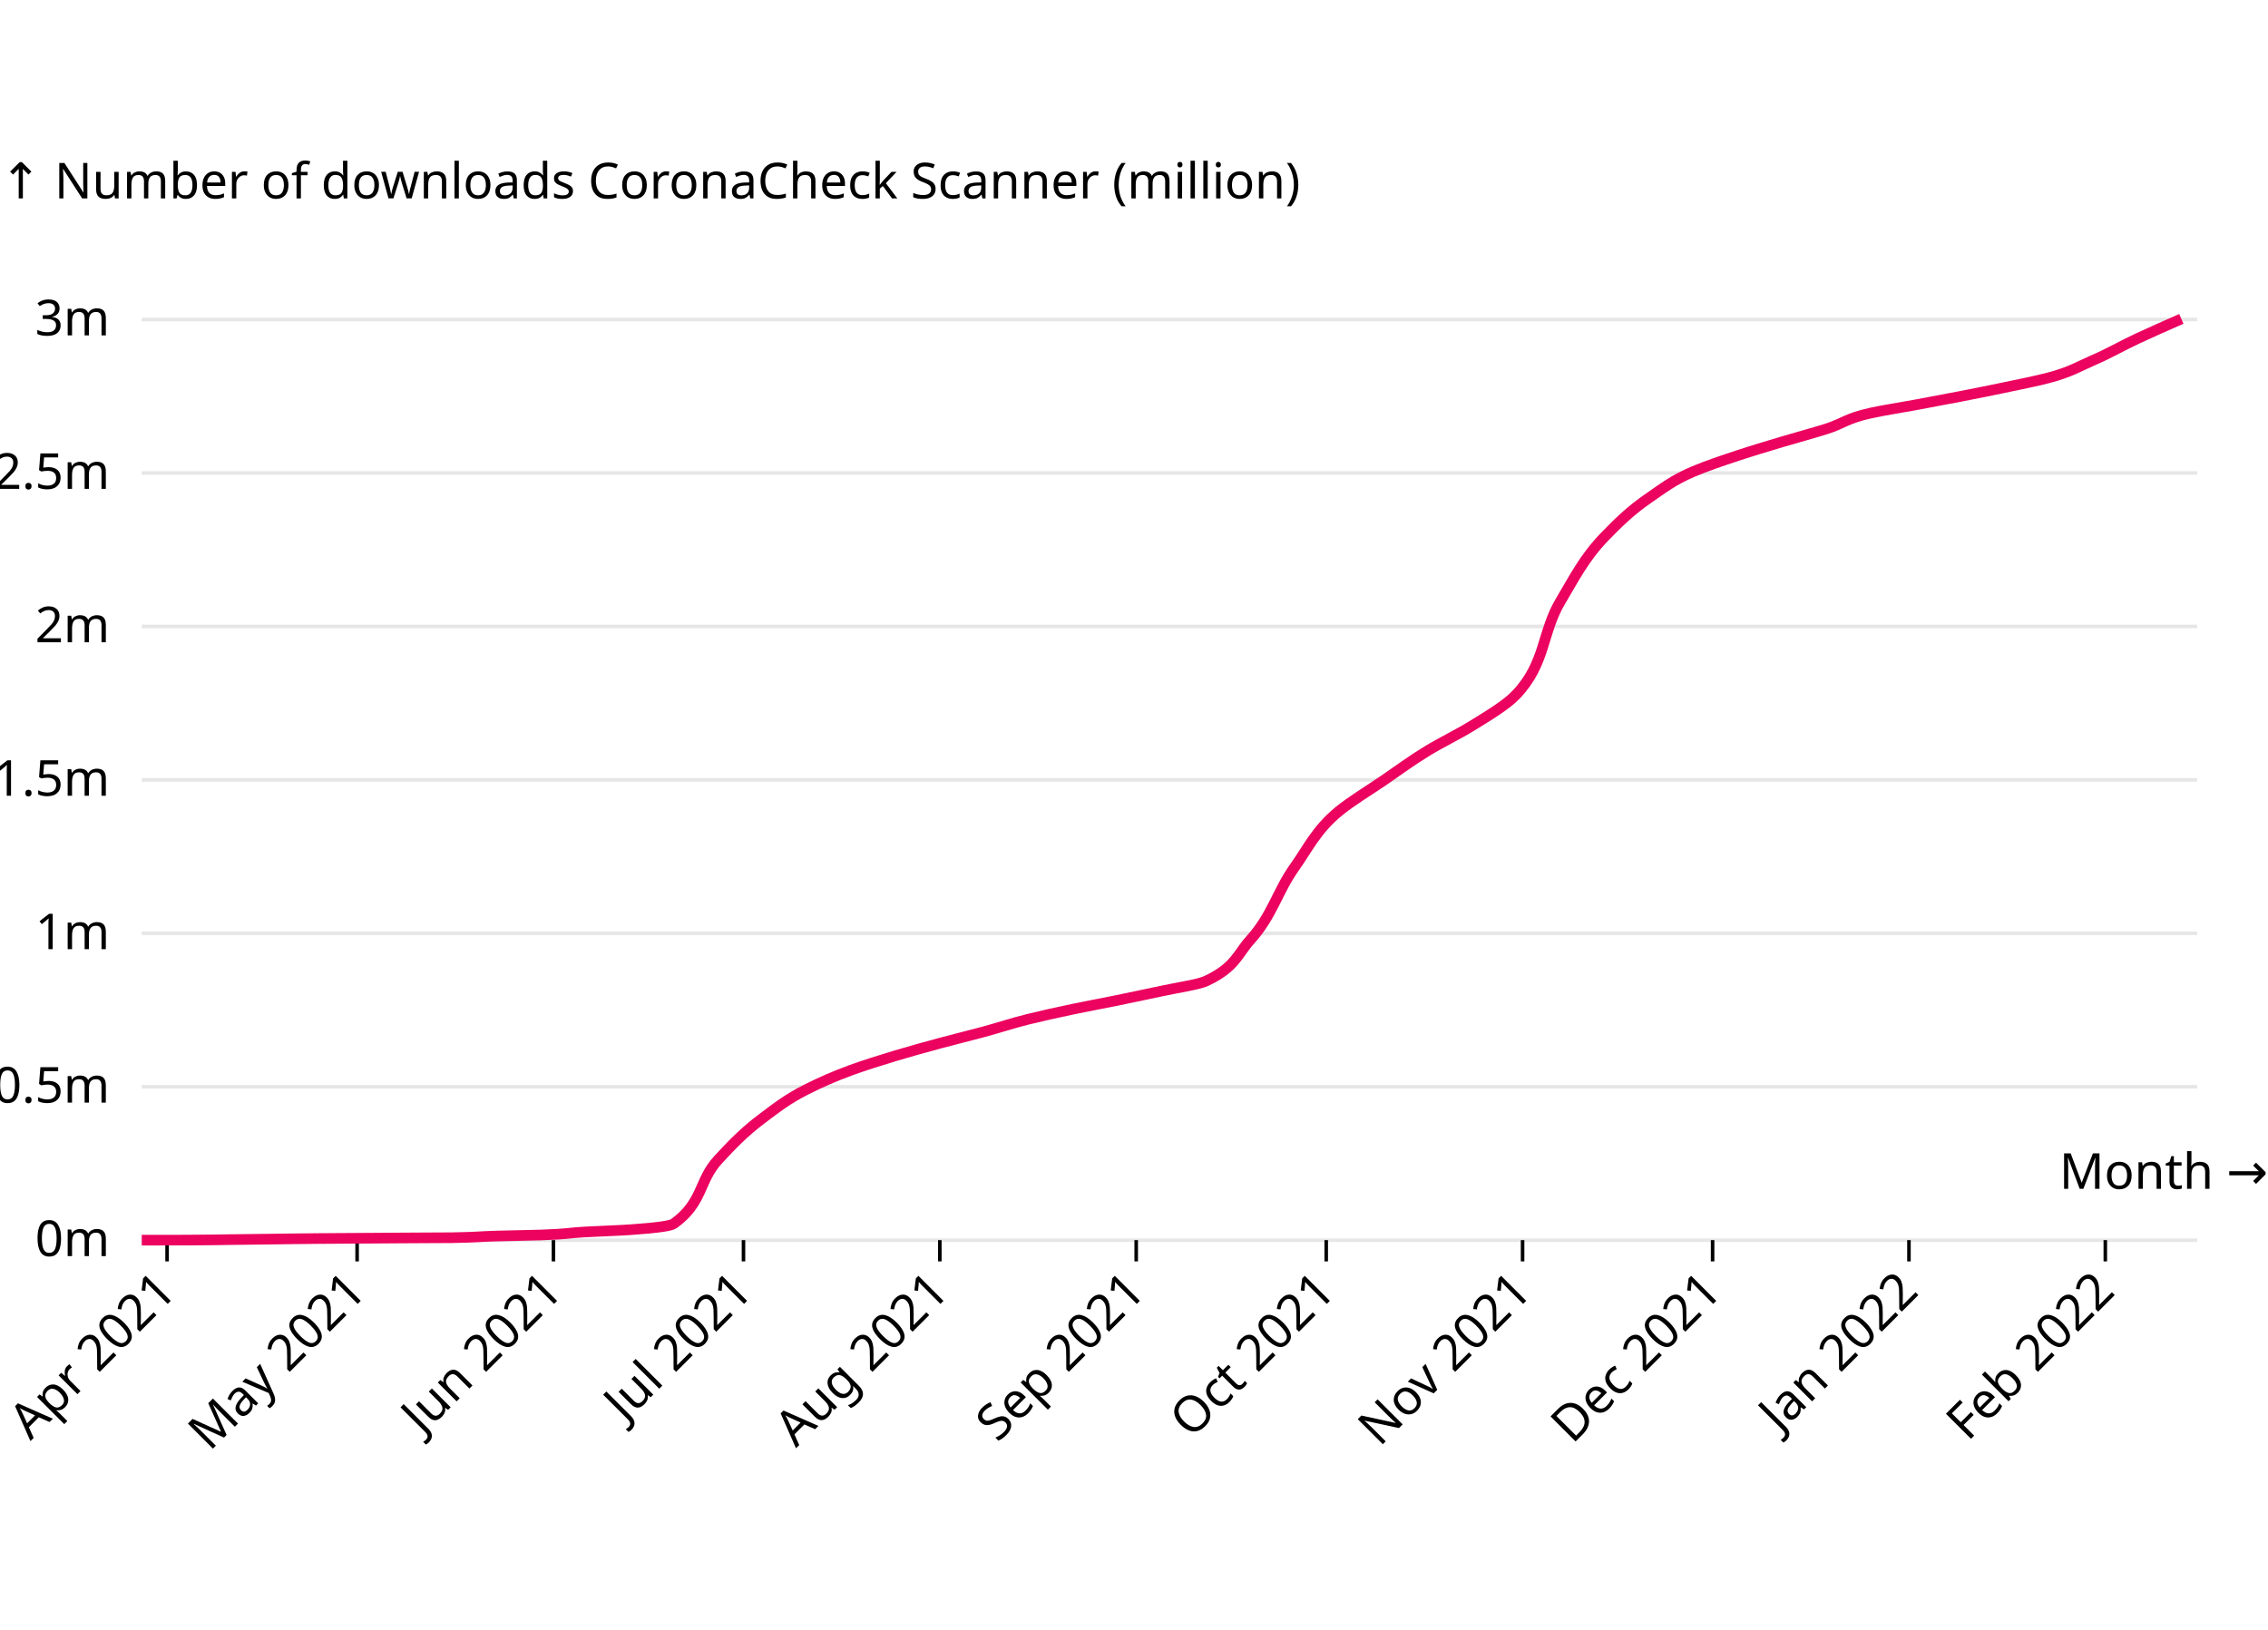
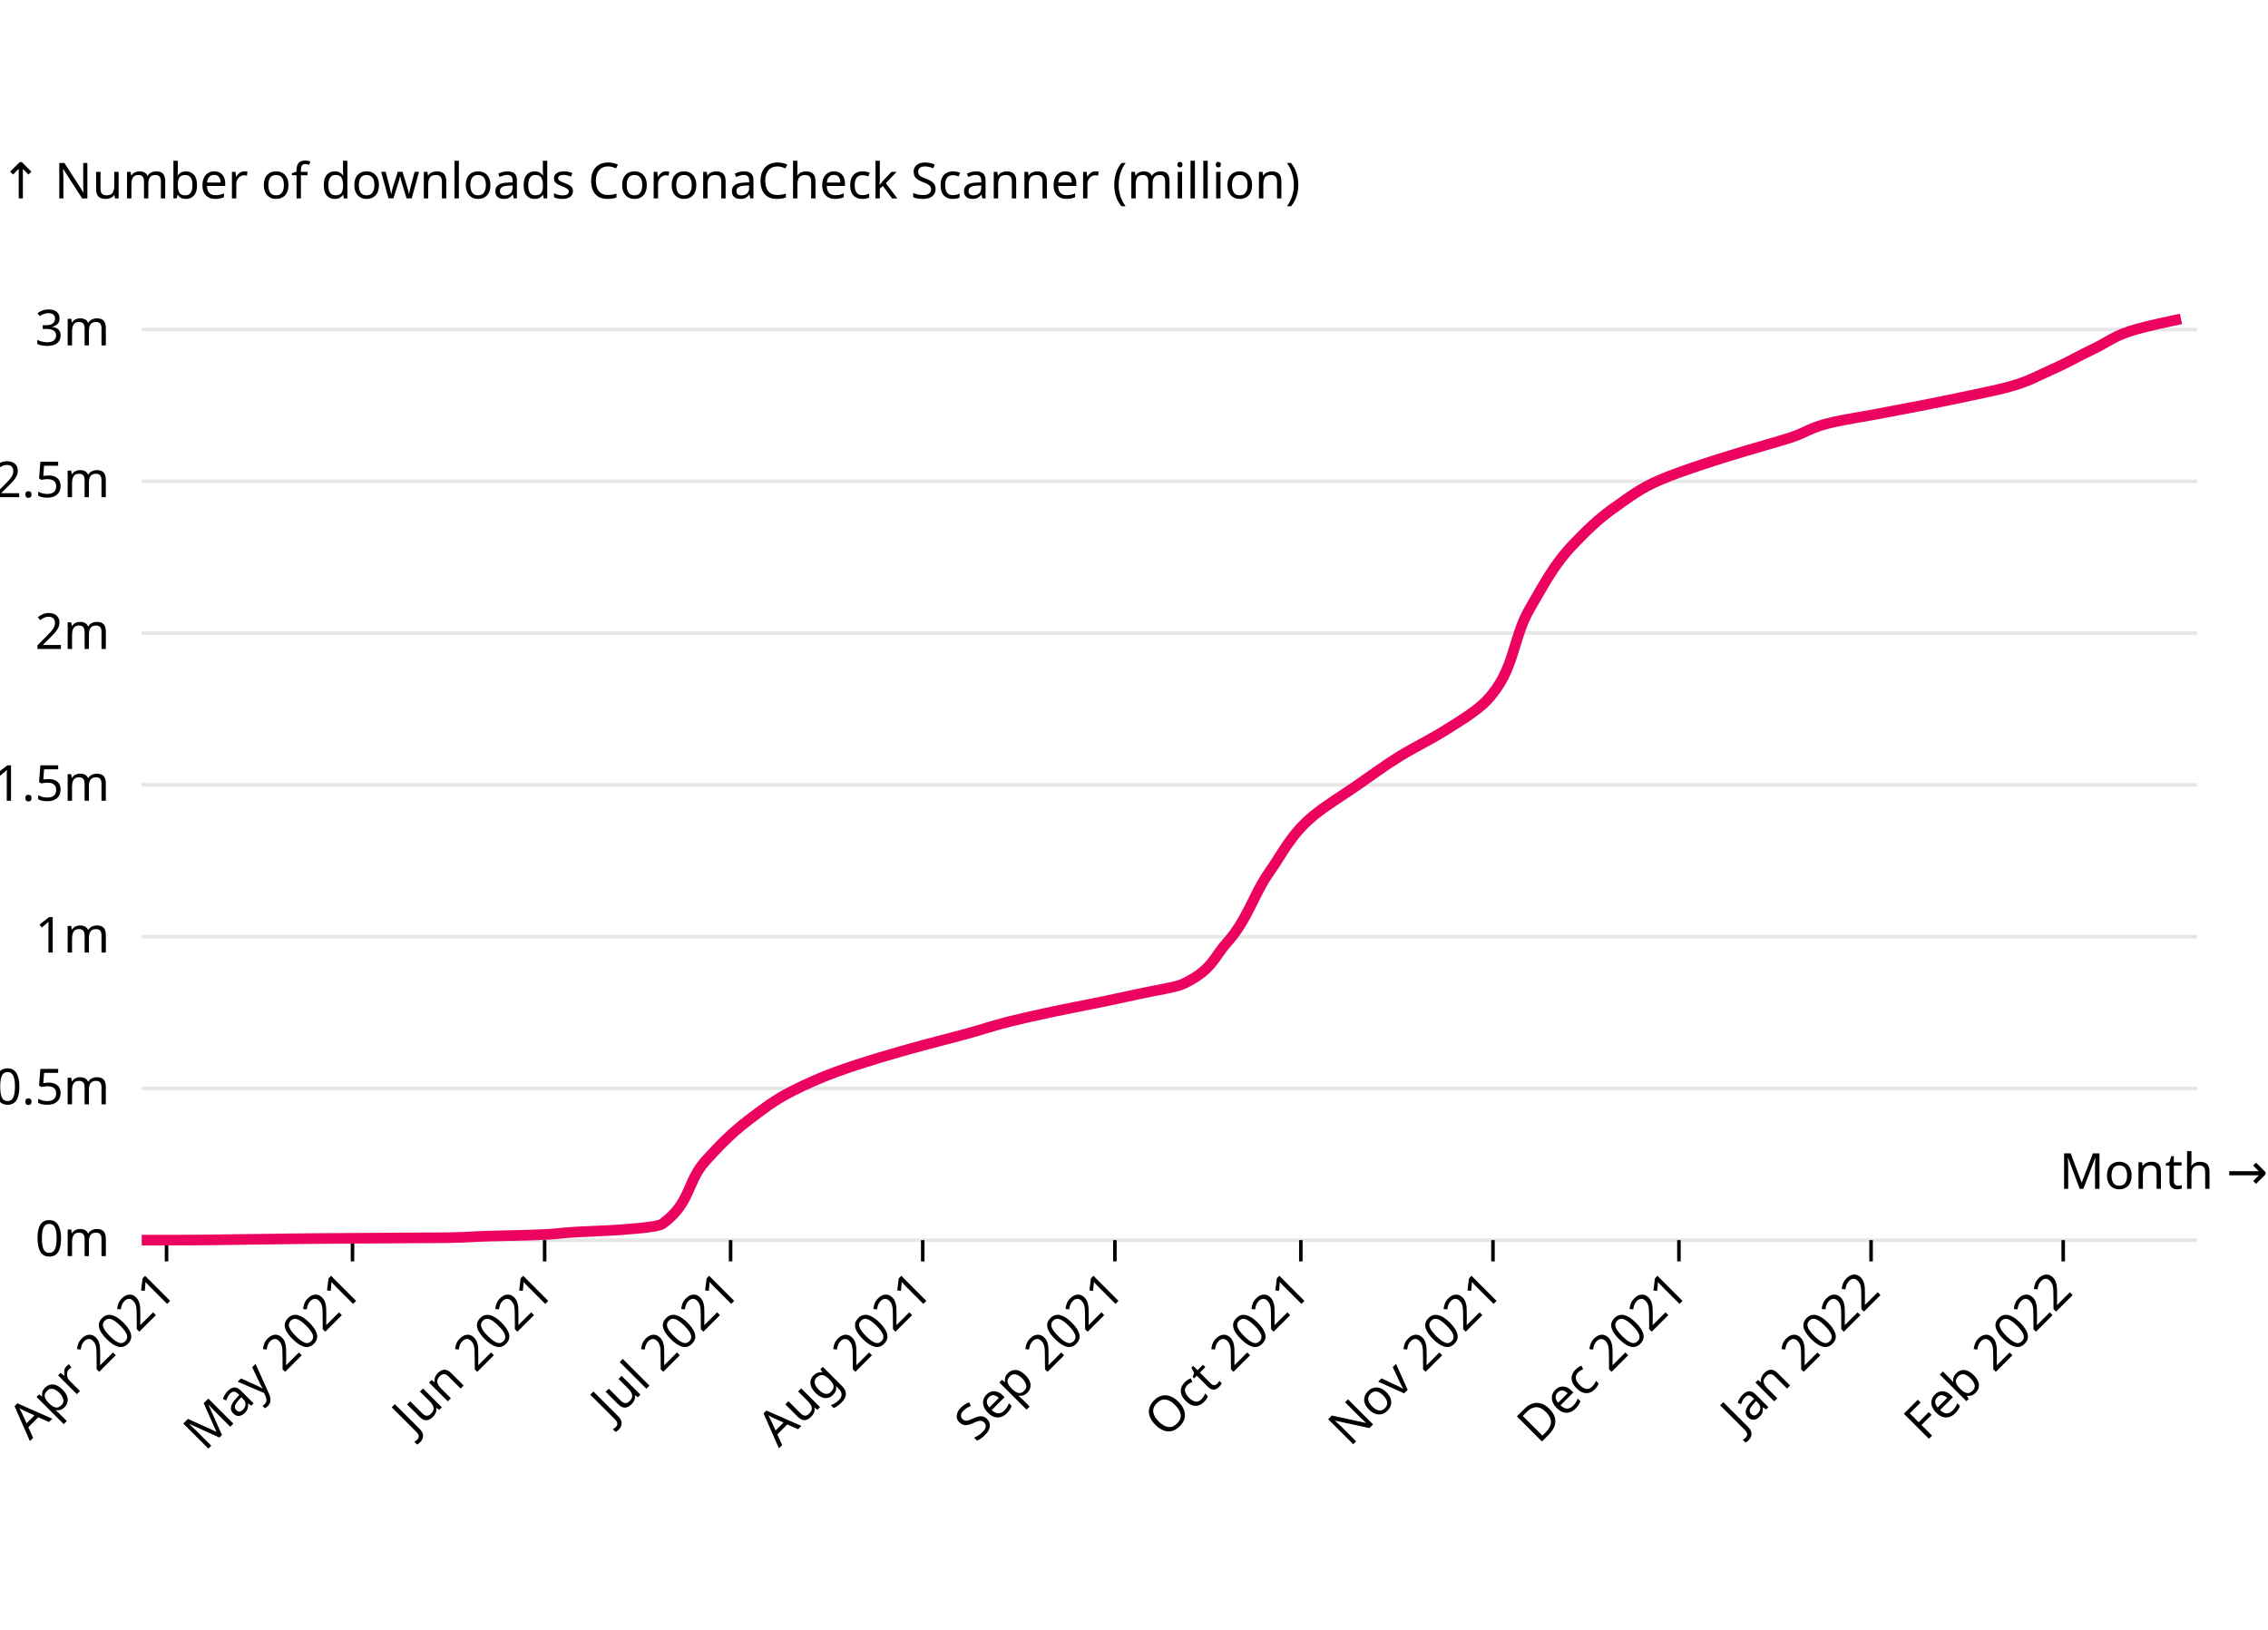
<svg xmlns="http://www.w3.org/2000/svg" class="plot" fill="currentColor" text-anchor="middle" width="640" height="460" viewBox="0 0 640 400" style="font-family: 'RO Sans', sans-serif; font-size: 14px;">
  <g transform="translate(40,0)" fill="none" text-anchor="end">
-     <g class="tick" opacity="1" transform="translate(0,320.0205)">
+     <g class="tick" opacity="1" transform="translate(0,320.0203)">
      <line stroke="currentColor" x2="0" />
      <line stroke="currentColor" x2="580" stroke-opacity="0.1" />
      <text fill="currentColor" x="-9" dy="0.32em">0m</text>
    </g>
-     <g class="tick" opacity="1" transform="translate(0,276.7133)">
+     <g class="tick" opacity="1" transform="translate(0,277.1832)">
      <line stroke="currentColor" x2="0" />
      <line stroke="currentColor" x2="580" stroke-opacity="0.1" />
      <text fill="currentColor" x="-9" dy="0.32em">0.5m</text>
    </g>
-     <g class="tick" opacity="1" transform="translate(0,233.406)">
+     <g class="tick" opacity="1" transform="translate(0,234.3461)">
      <line stroke="currentColor" x2="0" />
      <line stroke="currentColor" x2="580" stroke-opacity="0.1" />
      <text fill="currentColor" x="-9" dy="0.32em">1m</text>
    </g>
-     <g class="tick" opacity="1" transform="translate(0,190.0987)">
+     <g class="tick" opacity="1" transform="translate(0,191.5091)">
      <line stroke="currentColor" x2="0" />
      <line stroke="currentColor" x2="580" stroke-opacity="0.1" />
      <text fill="currentColor" x="-9" dy="0.32em">1.5m</text>
    </g>
-     <g class="tick" opacity="1" transform="translate(0,146.7914)">
+     <g class="tick" opacity="1" transform="translate(0,148.672)">
      <line stroke="currentColor" x2="0" />
      <line stroke="currentColor" x2="580" stroke-opacity="0.1" />
      <text fill="currentColor" x="-9" dy="0.32em">2m</text>
    </g>
-     <g class="tick" opacity="1" transform="translate(0,103.4841)">
+     <g class="tick" opacity="1" transform="translate(0,105.8349)">
      <line stroke="currentColor" x2="0" />
      <line stroke="currentColor" x2="580" stroke-opacity="0.1" />
      <text fill="currentColor" x="-9" dy="0.32em">2.5m</text>
    </g>
-     <g class="tick" opacity="1" transform="translate(0,60.17687)">
+     <g class="tick" opacity="1" transform="translate(0,62.99782)">
      <line stroke="currentColor" x2="0" />
      <line stroke="currentColor" x2="580" stroke-opacity="0.1" />
      <text fill="currentColor" x="-9" dy="0.32em">3m</text>
    </g>
    <text fill="currentColor" transform="translate(-40,40)" dy="-1em" text-anchor="start">↑ Number of downloads CoronaCheck Scanner (million)</text>
  </g>
  <g transform="translate(0,320)" fill="none" text-anchor="middle">
-     <g class="tick" opacity="1" transform="translate(47.14957,0)">
+     <g class="tick" opacity="1" transform="translate(46.99633,0)">
      <line stroke="currentColor" y2="6" />
      <text fill="currentColor" dy="0.32em" transform="translate(0, 11.82843) rotate(-45)" text-anchor="end">Apr 2021</text>
    </g>
-     <g class="tick" opacity="1" transform="translate(100.7713,0)">
+     <g class="tick" opacity="1" transform="translate(99.46881,0)">
      <line stroke="currentColor" y2="6" />
      <text fill="currentColor" dy="0.32em" transform="translate(0, 11.82843) rotate(-45)" text-anchor="end">May 2021</text>
    </g>
-     <g class="tick" opacity="1" transform="translate(156.1804,0)">
+     <g class="tick" opacity="1" transform="translate(153.6904,0)">
      <line stroke="currentColor" y2="6" />
      <text fill="currentColor" dy="0.32em" transform="translate(0, 11.82843) rotate(-45)" text-anchor="end">Jun 2021</text>
    </g>
-     <g class="tick" opacity="1" transform="translate(209.8022,0)">
+     <g class="tick" opacity="1" transform="translate(206.1628,0)">
      <line stroke="currentColor" y2="6" />
      <text fill="currentColor" dy="0.32em" transform="translate(0, 11.82843) rotate(-45)" text-anchor="end">Jul 2021</text>
    </g>
-     <g class="tick" opacity="1" transform="translate(265.2113,0)">
+     <g class="tick" opacity="1" transform="translate(260.3844,0)">
      <line stroke="currentColor" y2="6" />
      <text fill="currentColor" dy="0.32em" transform="translate(0, 11.82843) rotate(-45)" text-anchor="end">Aug 2021</text>
    </g>
-     <g class="tick" opacity="1" transform="translate(320.6205,0)">
+     <g class="tick" opacity="1" transform="translate(314.606,0)">
      <line stroke="currentColor" y2="6" />
      <text fill="currentColor" dy="0.32em" transform="translate(0, 11.82843) rotate(-45)" text-anchor="end">Sep 2021</text>
    </g>
-     <g class="tick" opacity="1" transform="translate(374.2422,0)">
+     <g class="tick" opacity="1" transform="translate(367.0784,0)">
      <line stroke="currentColor" y2="6" />
      <text fill="currentColor" dy="0.32em" transform="translate(0, 11.82843) rotate(-45)" text-anchor="end">Oct 2021</text>
    </g>
-     <g class="tick" opacity="1" transform="translate(429.6513,0)">
+     <g class="tick" opacity="1" transform="translate(421.3,0)">
      <line stroke="currentColor" y2="6" />
      <text fill="currentColor" dy="0.32em" transform="translate(0, 11.82843) rotate(-45)" text-anchor="end">Nov 2021</text>
    </g>
-     <g class="tick" opacity="1" transform="translate(483.2731,0)">
+     <g class="tick" opacity="1" transform="translate(473.7725,0)">
      <line stroke="currentColor" y2="6" />
      <text fill="currentColor" dy="0.32em" transform="translate(0, 11.82843) rotate(-45)" text-anchor="end">Dec 2021</text>
    </g>
-     <g class="tick" opacity="1" transform="translate(538.6822,0)">
+     <g class="tick" opacity="1" transform="translate(527.994,0)">
      <line stroke="currentColor" y2="6" />
      <text fill="currentColor" dy="0.32em" transform="translate(0, 11.82843) rotate(-45)" text-anchor="end">Jan 2022</text>
    </g>
-     <g class="tick" opacity="1" transform="translate(594.0913,0)">
+     <g class="tick" opacity="1" transform="translate(582.2156,0)">
      <line stroke="currentColor" y2="6" />
      <text fill="currentColor" dy="0.32em" transform="translate(0, 11.82843) rotate(-45)" text-anchor="end">Feb 2022</text>
    </g>
    <text fill="currentColor" transform="translate(640,-10)" dy="-0.32em" text-anchor="end">Month →</text>
  </g>
  <g fill="none" stroke="#ec025f" stroke-width="3" stroke-miterlimit="1">
-     <path d="M40,320C46.011,319.997,52.023,319.995,52.512,319.992C60.853,319.946,61.064,319.899,65.023,319.853C69.459,319.801,73.281,319.749,77.535,319.697C81.628,319.648,83.612,319.598,90.047,319.548C93.547,319.521,98.471,319.494,102.559,319.466C106.82,319.438,110.237,319.41,115.07,319.381C118.838,319.359,126.41,319.337,127.582,319.315C135.923,319.158,134.439,319.001,140.094,318.844C143.671,318.745,149.705,318.646,152.606,318.547C160.947,318.261,159.966,317.976,165.117,317.69C168.789,317.487,174.67,317.283,177.629,317.08C185.97,316.506,189.346,315.932,190.141,315.359C198.482,309.338,197.104,303.318,202.653,297.297C206.245,293.399,209.94,289.501,215.164,285.602C218.819,282.875,222.213,280.147,227.676,277.42C231.283,275.619,235.231,273.818,240.188,272.017C243.914,270.663,248.192,269.309,252.7,267.956C256.616,266.779,260.861,265.603,265.211,264.427C269.228,263.341,273.711,262.256,277.723,261.17C282.08,259.99,285.466,258.811,290.235,257.632C294.027,256.694,298.281,255.756,302.747,254.818C306.688,253.99,311.2,253.162,315.258,252.335C319.554,251.458,323.724,250.582,327.77,249.706C332.083,248.772,338.269,247.838,340.282,246.904C348.623,243.032,349.277,239.16,352.794,235.289C359.007,228.447,360.432,221.606,365.305,214.764C369.059,209.494,371.392,204.223,377.817,198.953C381.318,196.08,386.116,193.208,390.329,190.336C394.459,187.52,398.212,184.705,402.84,181.889C406.694,179.545,411.559,177.2,415.352,174.856C420.12,171.909,425.069,168.962,427.864,166.015C436.205,157.219,435.101,148.423,440.376,139.628C444.019,133.551,446.974,127.475,452.887,121.399C456.432,117.757,460.056,114.115,465.399,110.472C469.029,107.998,472.052,105.524,477.911,103.05C481.461,101.551,485.886,100.052,490.423,98.552C494.322,97.264,498.643,95.975,502.934,94.686C506.997,93.466,511.615,92.246,515.446,91.026C520.123,89.536,521.125,88.047,527.958,86.558C531.438,85.799,536.374,85.041,540.47,84.282C544.72,83.495,548.934,82.708,552.981,81.921C557.291,81.083,561.497,80.244,565.493,79.406C569.873,78.487,574.492,77.569,578.005,76.65C584.263,75.013,586.714,73.376,590.517,71.74C595.259,69.698,598.661,67.657,603.028,65.615C607.033,63.744,611.287,61.872,615.54,60" />
+     <path d="M40,320C45.882,319.997,51.765,319.995,52.244,319.992C60.406,319.946,60.613,319.9,64.487,319.855C68.828,319.803,72.568,319.752,76.731,319.701C80.736,319.651,82.677,319.602,88.974,319.553C92.4,319.526,97.218,319.499,101.218,319.472C105.388,319.444,108.732,319.416,113.461,319.388C117.149,319.366,124.558,319.345,125.705,319.323C133.867,319.168,132.415,319.012,137.949,318.857C141.449,318.759,147.354,318.661,150.192,318.562C158.355,318.28,157.394,317.998,162.436,317.715C166.029,317.514,171.784,317.313,174.679,317.111C182.842,316.544,186.145,315.977,186.923,315.409C195.085,309.454,193.737,303.499,199.167,297.544C202.682,293.688,206.298,289.832,211.41,285.976C214.987,283.278,218.308,280.58,223.654,277.882C227.184,276.101,231.047,274.319,235.897,272.538C239.544,271.199,243.73,269.86,248.141,268.521C251.973,267.357,256.127,266.194,260.384,265.031C264.315,263.957,268.702,262.882,272.628,261.808C276.892,260.642,280.205,259.475,284.872,258.309C288.583,257.381,292.746,256.454,297.115,255.526C300.972,254.707,305.387,253.888,309.359,253.069C313.563,252.203,317.643,251.336,321.602,250.469C325.822,249.545,331.877,248.621,333.846,247.697C342.008,243.868,342.649,240.038,346.089,236.208C352.17,229.441,353.565,222.674,358.333,215.907C362.006,210.693,364.29,205.48,370.577,200.267C374.003,197.426,378.698,194.585,382.82,191.744C386.862,188.959,390.535,186.174,395.064,183.389C398.835,181.07,403.596,178.751,407.307,176.432C411.973,173.517,416.816,170.602,419.551,167.687C427.713,158.987,426.633,150.286,431.795,141.586C435.36,135.576,438.252,129.565,444.038,123.555C447.507,119.953,451.053,116.35,456.282,112.747C459.833,110.3,462.792,107.853,468.525,105.406C472,103.923,476.329,102.44,480.769,100.957C484.585,99.682,488.813,98.407,493.012,97.132C496.988,95.926,501.507,94.719,505.256,93.512C509.832,92.039,510.813,90.565,517.5,89.092C520.905,88.342,525.735,87.592,529.743,86.841C533.903,86.063,538.026,85.284,541.987,84.506C546.204,83.676,550.32,82.847,554.23,82.018C558.517,81.11,563.036,80.201,566.474,79.292C572.598,77.673,574.996,76.054,578.717,74.435C583.359,72.416,586.687,70.396,590.961,68.377C594.88,66.525,596.502,64.674,603.205,62.822C606.609,61.881,611.029,60.941,615.448,60" />
  </g>
</svg>
